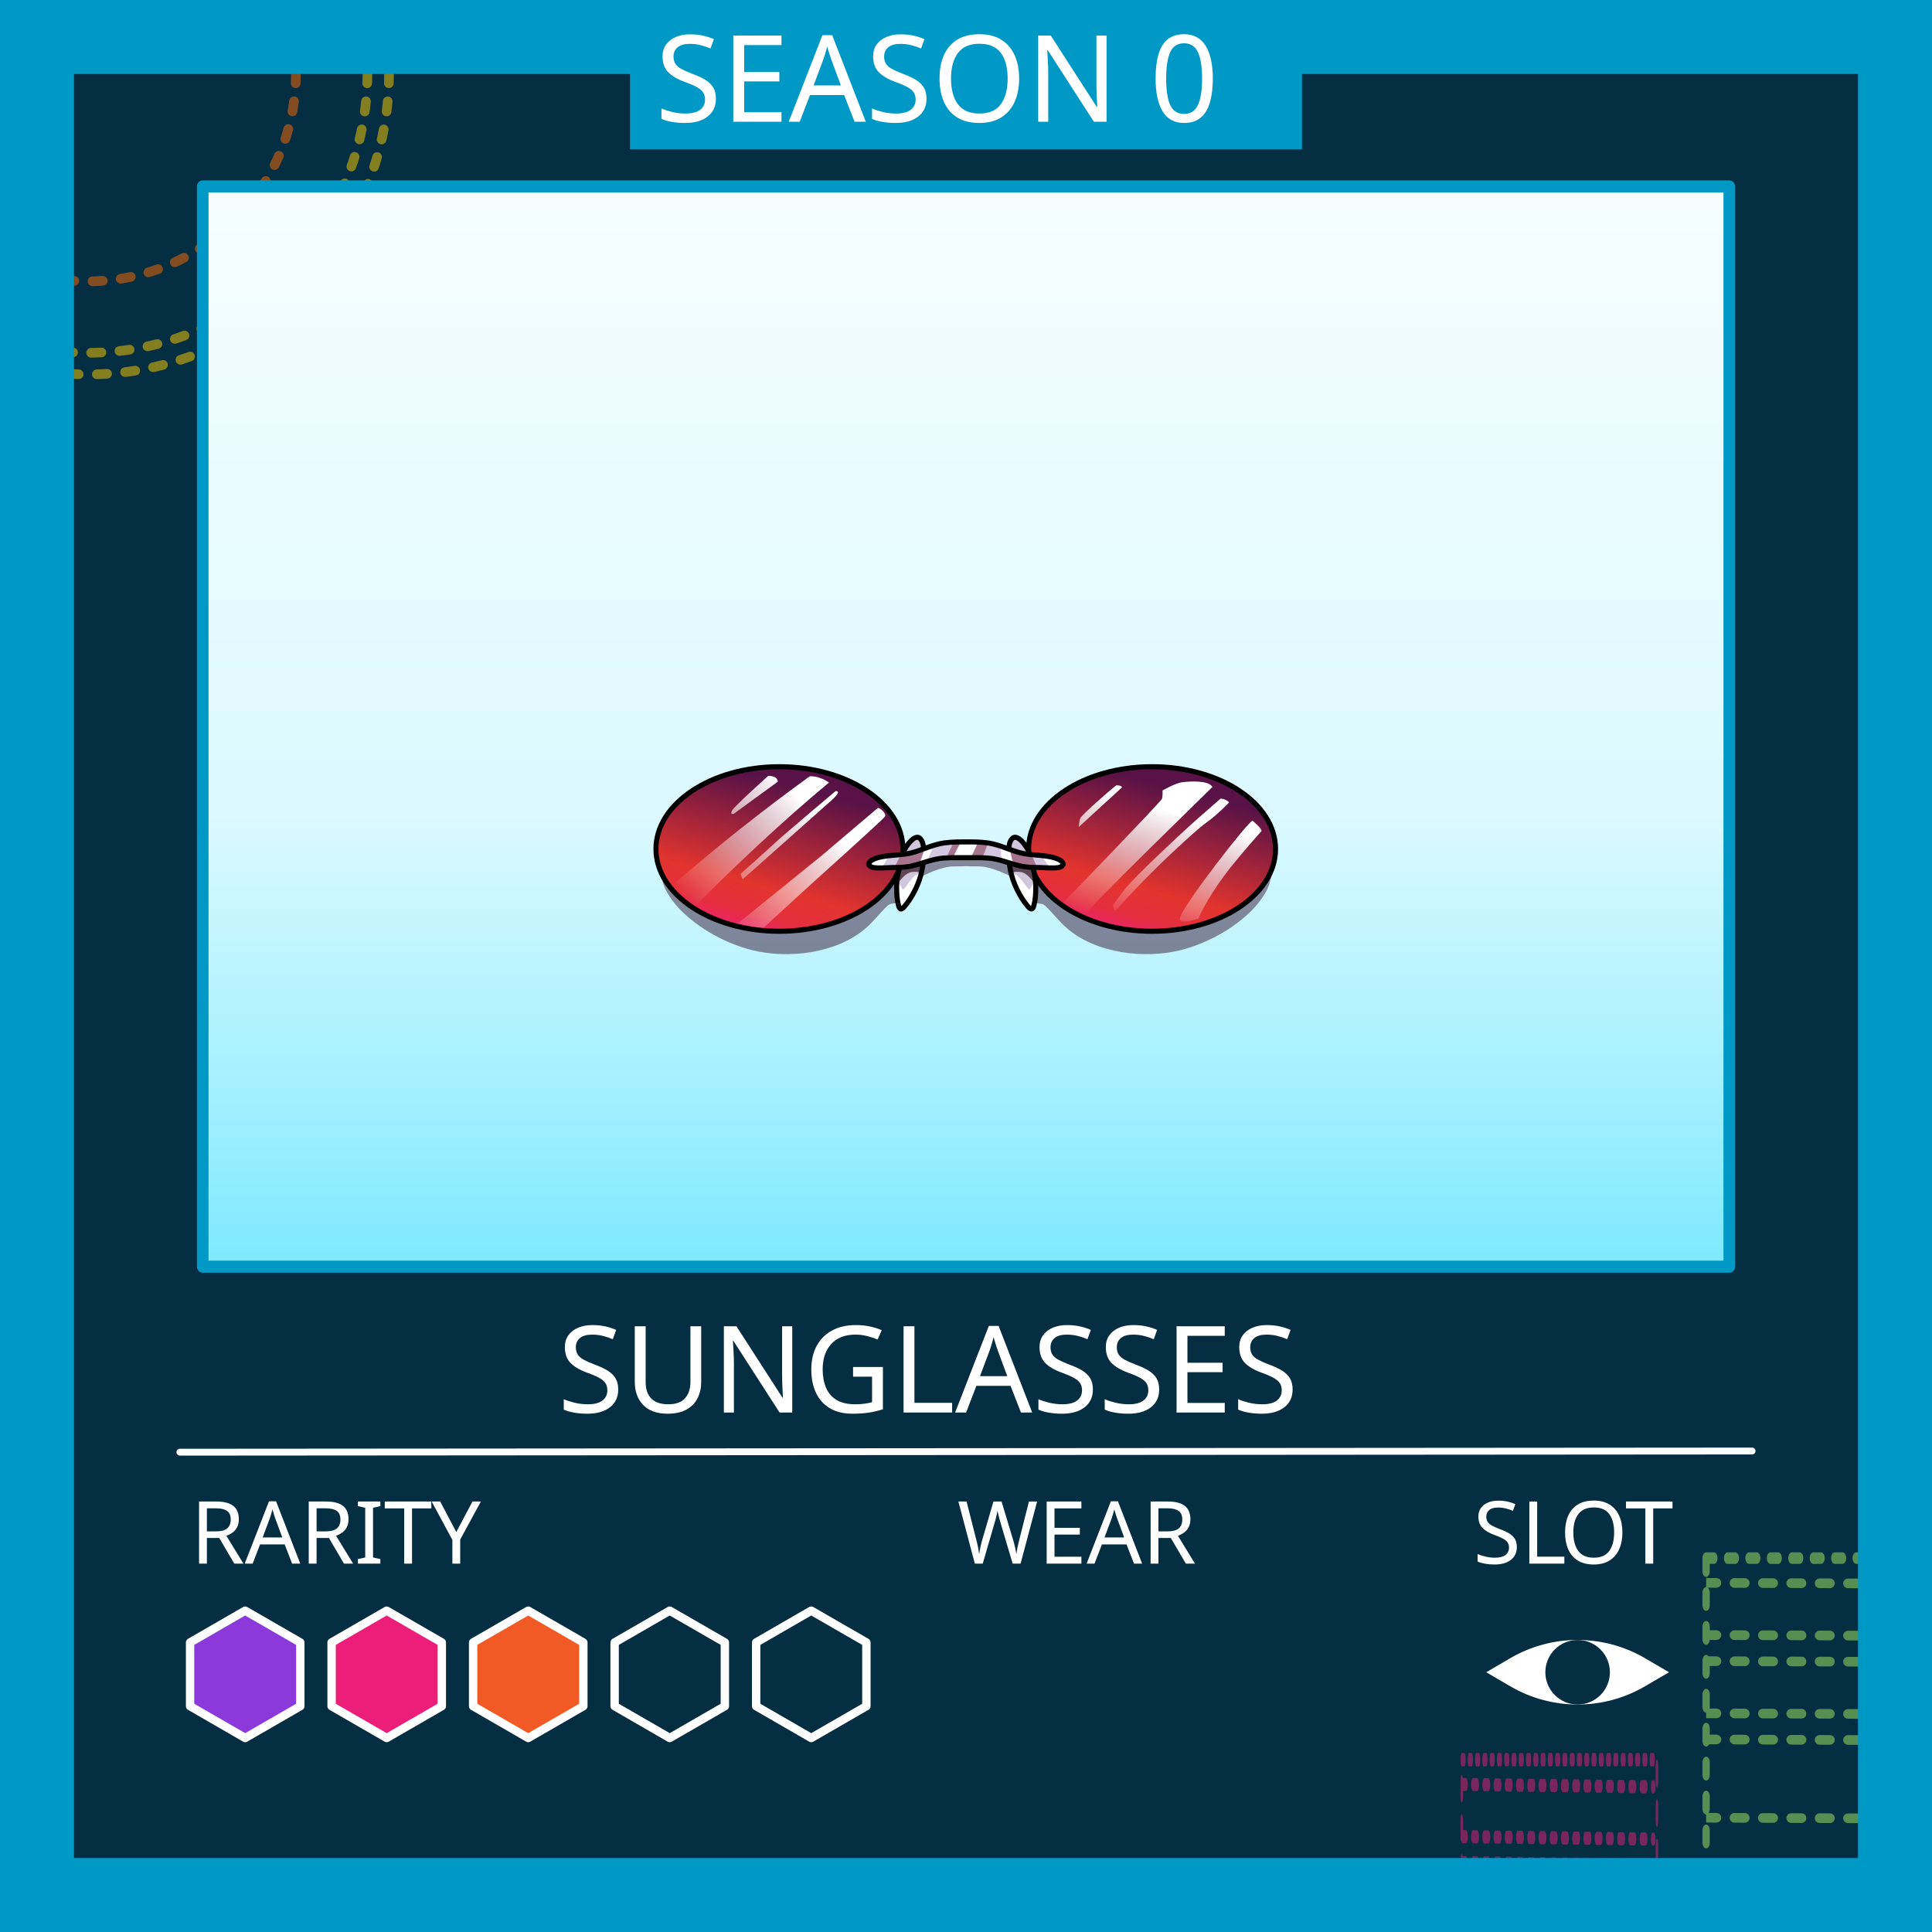
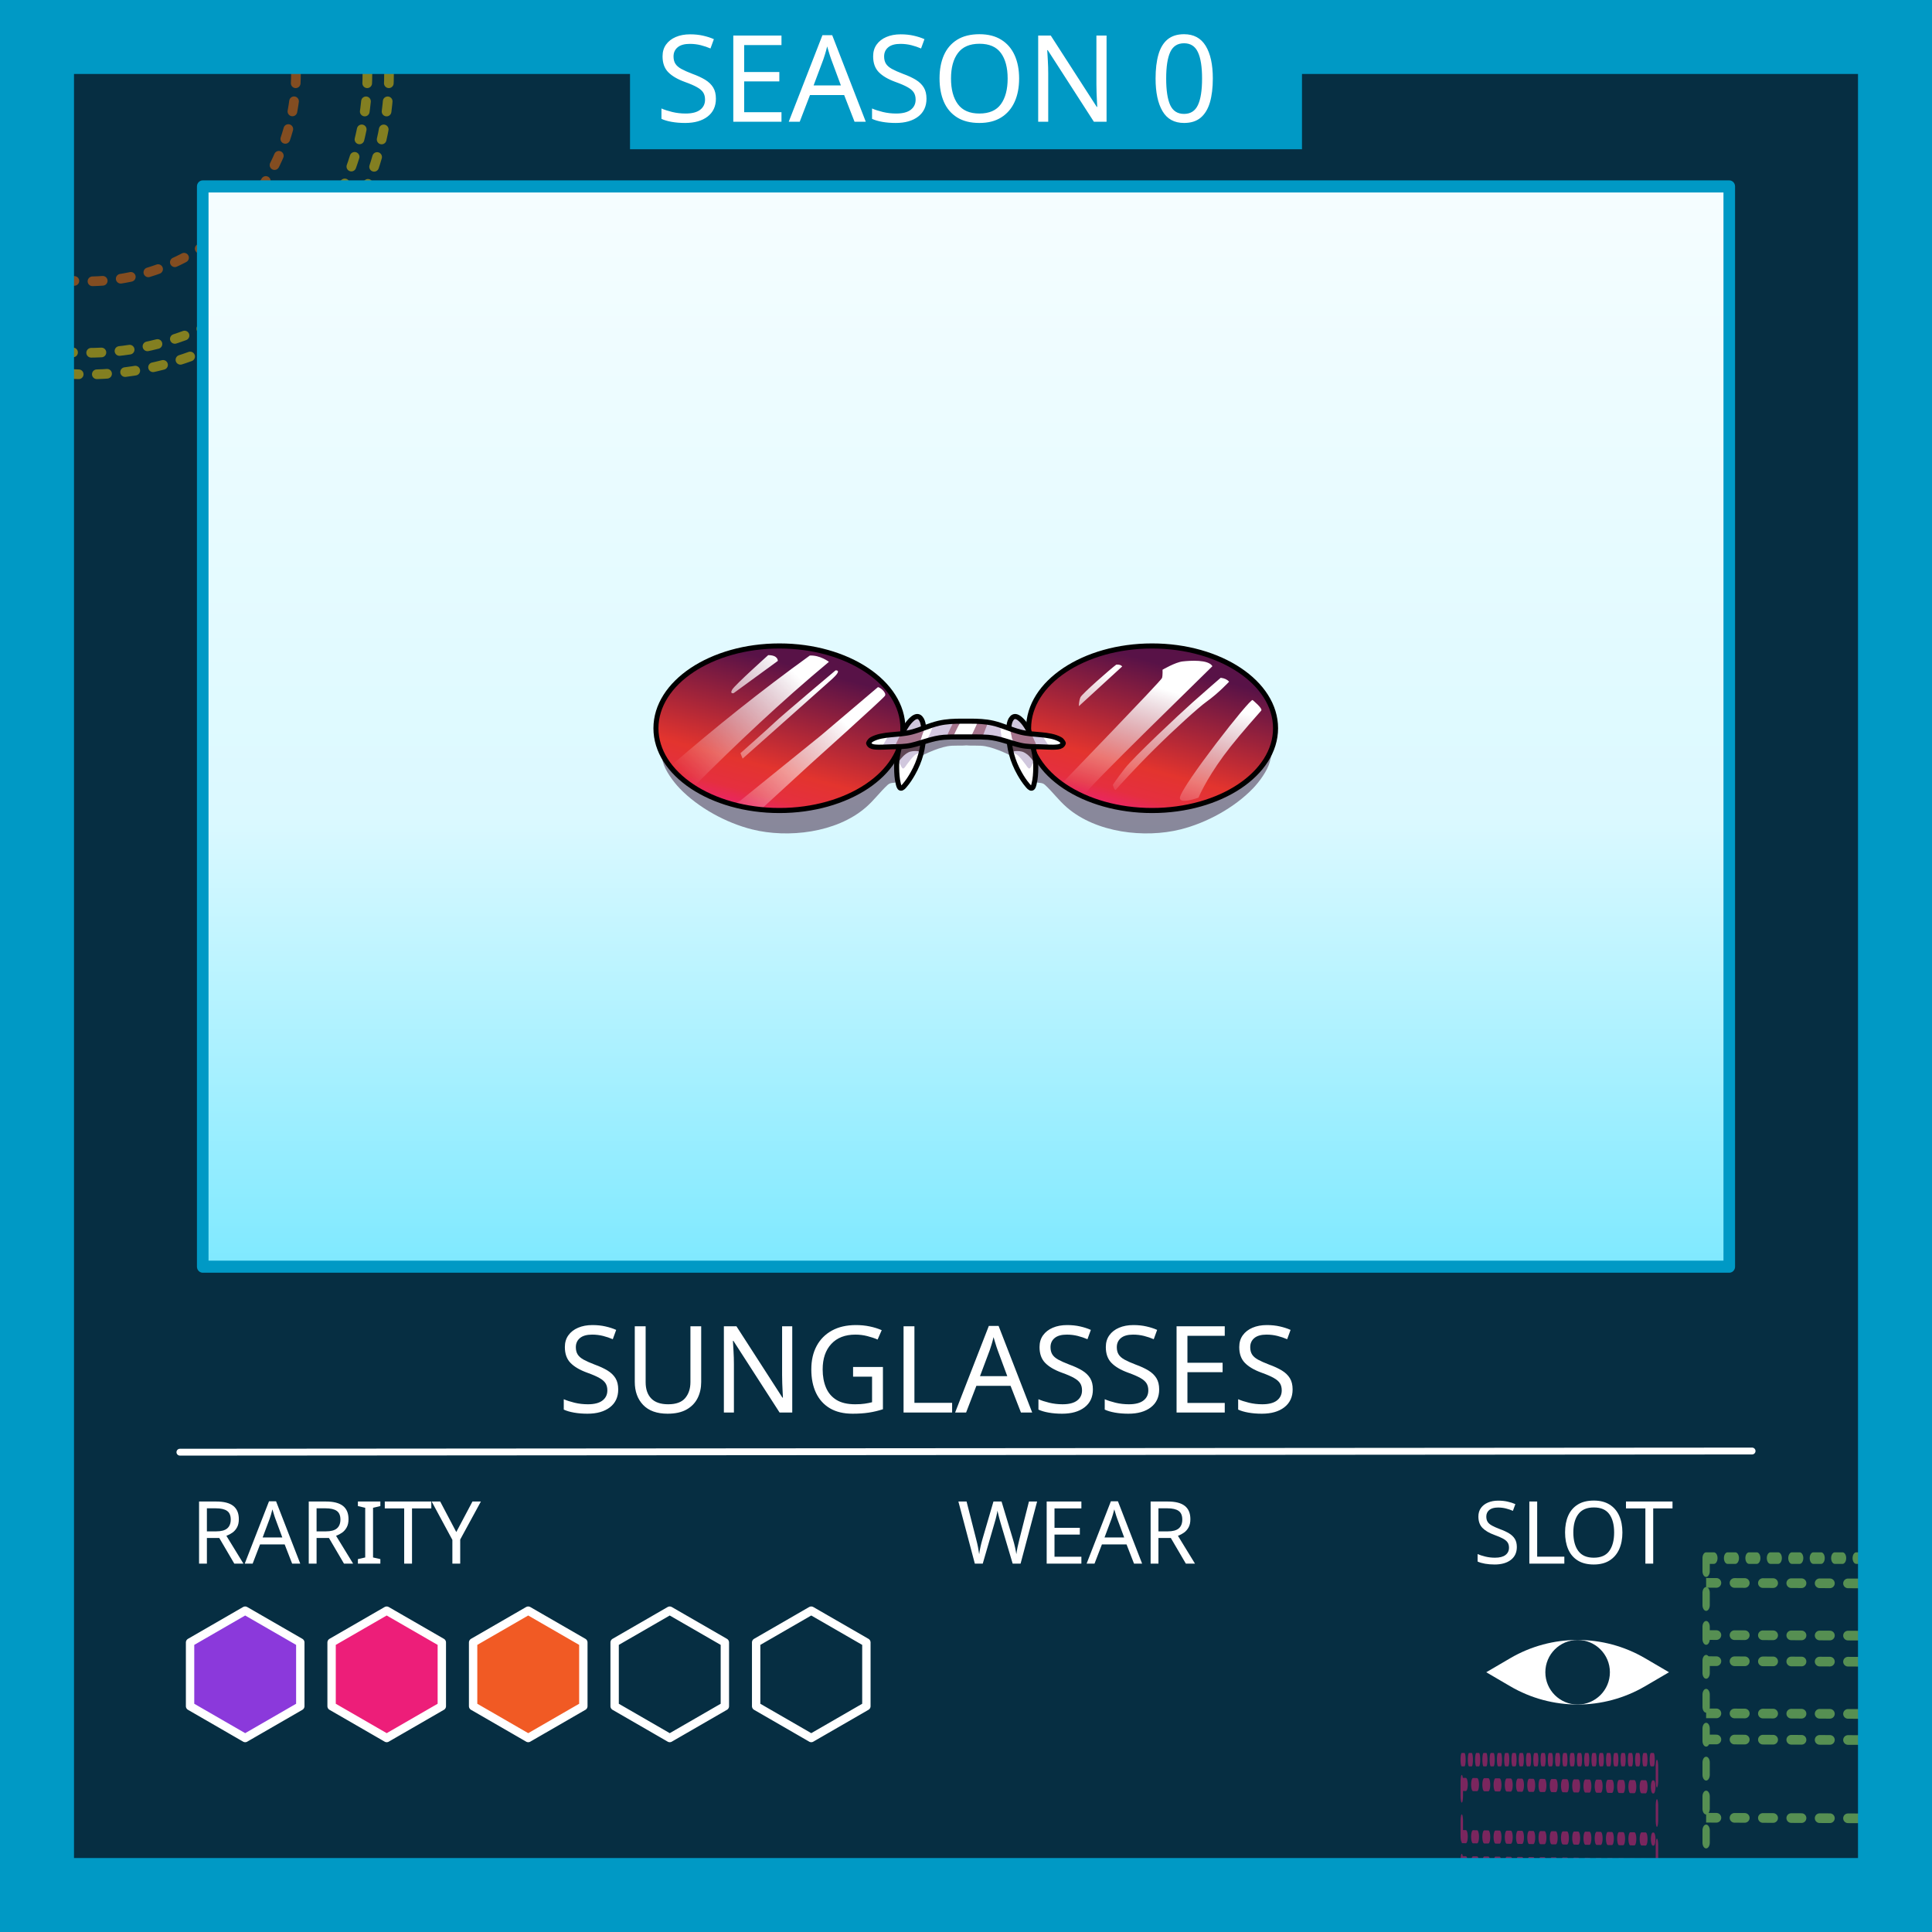
- <svg xmlns="http://www.w3.org/2000/svg" width="100%" height="100%" viewBox="0 0 800 800" version="2.0" style="fill-rule: evenodd; clip-rule: evenodd; stroke-linecap: round; stroke-linejoin: round; stroke-miterlimit: 1.5">
+ <svg xmlns="http://www.w3.org/2000/svg" width="100%" height="100%" viewBox="0 0 800 800" version="1.1" style="fill-rule: evenodd; clip-rule: evenodd; stroke-linecap: round; stroke-linejoin: round; stroke-miterlimit: 1.5">
  <g id="normal-card">
    <rect id="bg" x="-48.418" y="-9.957" width="931.967" height="871.066" style="fill: rgb(6, 46, 66)" />
    <g id="rectangles" transform="matrix(1,0,0,1,49.4291,64.1339)">
      <g opacity="0.5">
        <g transform="matrix(0.660629,0,0,1.04551,351.522,-81.058)">
          <rect x="462.47" y="633.282" width="419.335" height="322.449" style="fill: none" />
-           <clipPath id="_clip1_card_template">
+           <clipPath id="normal-card_0">
            <rect x="462.47" y="633.282" width="419.335" height="322.449" />
          </clipPath>
-           <g clip-path="url(#_clip1_card_template)">
+           <g clip-path="url(#normal-card_0)">
            <g transform="matrix(1.51371,0,0,0.956468,-452.99,37.369)">
              <path d="M604.78,633.282L877.032,634.306" style="fill: none; stroke: rgb(166, 240, 98); stroke-width: 4px; stroke-dasharray: 4.25, 7.5, 0, 0" />
            </g>
            <g transform="matrix(1.51371,0,0,0.956468,-452.99,58.0423)">
              <path d="M604.78,633.282L877.032,634.306" style="fill: none; stroke: rgb(166, 240, 98); stroke-width: 4px; stroke-dasharray: 4.25, 7.5, 0, 0" />
            </g>
            <g transform="matrix(1.51371,0,0,0.956468,-452.99,68.3789)">
              <path d="M604.78,633.282L877.032,634.306" style="fill: none; stroke: rgb(166, 240, 98); stroke-width: 4px; stroke-dasharray: 4.25, 7.5, 0, 0" />
            </g>
            <g transform="matrix(1.51371,0,0,0.956468,-452.99,89.0522)">
              <path d="M604.78,633.282L877.032,634.306" style="fill: none; stroke: rgb(166, 240, 98); stroke-width: 4px; stroke-dasharray: 4.25, 7.5, 0, 0" />
            </g>
            <g transform="matrix(1.51371,0,0,0.956468,-452.99,99.3888)">
              <path d="M604.78,633.282L877.032,634.306" style="fill: none; stroke: rgb(166, 240, 98); stroke-width: 4px; stroke-dasharray: 4.25, 7.5, 0, 0" />
            </g>
            <g transform="matrix(1.51371,0,0,0.956468,-452.99,130.399)">
              <path d="M604.78,633.282L877.032,634.306" style="fill: none; stroke: rgb(166, 240, 98); stroke-width: 4px; stroke-dasharray: 4.25, 7.5, 0, 0" />
            </g>
            <g transform="matrix(1.51371,0,0,0.956468,-452.99,151.072)">
              <path d="M604.78,633.282L877.032,634.306" style="fill: none; stroke: rgb(166, 240, 98); stroke-width: 4px; stroke-dasharray: 4.25, 7.5, 0, 0" />
            </g>
            <g transform="matrix(1.51371,0,0,0.956468,-452.99,171.745)">
              <path d="M604.78,633.282L877.032,634.306" style="fill: none; stroke: rgb(166, 240, 98); stroke-width: 4px; stroke-dasharray: 4.25, 7.5, 0, 0" />
            </g>
          </g>
          <rect x="462.47" y="633.282" width="419.335" height="322.449" style="fill: none; stroke: rgb(166, 240, 98); stroke-width: 4.57px; stroke-dasharray: 4.86, 8.58, 0, 0" />
        </g>
        <g transform="matrix(0.192707,0,0,1.04551,466.744,2.40586)">
          <rect x="462.47" y="633.282" width="419.335" height="322.449" style="fill: none" />
-           <clipPath id="_clip2_card_template">
+           <clipPath id="normal-card_1">
            <rect x="462.47" y="633.282" width="419.335" height="322.449" />
          </clipPath>
-           <g clip-path="url(#_clip2_card_template)">
+           <g clip-path="url(#normal-card_1)">
            <g transform="matrix(1.51371,0,0,0.956468,-452.99,37.369)">
              <path d="M604.78,633.282L877.032,634.306" style="fill: none; stroke: rgb(237, 30, 121); stroke-width: 5.43px; stroke-dasharray: 5.77, 10.18, 0, 0" />
            </g>
            <g transform="matrix(1.51371,0,0,0.956468,-452.99,58.0423)">
              <path d="M604.78,633.282L877.032,634.306" style="fill: none; stroke: rgb(237, 30, 121); stroke-width: 5.43px; stroke-dasharray: 5.77, 10.18, 0, 0" />
            </g>
            <g transform="matrix(1.51371,0,0,0.956468,-452.99,68.3789)">
              <path d="M604.78,633.282L877.032,634.306" style="fill: none; stroke: rgb(237, 30, 121); stroke-width: 5.43px; stroke-dasharray: 5.77, 10.18, 0, 0" />
            </g>
            <g transform="matrix(1.51371,0,0,0.956468,-452.99,89.0522)">
              <path d="M604.78,633.282L877.032,634.306" style="fill: none; stroke: rgb(237, 30, 121); stroke-width: 5.43px; stroke-dasharray: 5.77, 10.18, 0, 0" />
            </g>
          </g>
          <rect x="462.47" y="633.282" width="419.335" height="322.449" style="fill: none; stroke: rgb(237, 30, 121); stroke-width: 5.32px; stroke-dasharray: 5.65, 9.98, 0, 0" />
        </g>
      </g>
    </g>
    <g id="circles" opacity="0.5">
      <g transform="matrix(1,0,0,1,-118.853,-94.5905)">
        <circle cx="155.124" cy="124.814" r="124.814" style="fill: none; stroke: rgb(255, 207, 0); stroke-width: 4px; stroke-dasharray: 4.25, 7.5, 0, 0" />
      </g>
      <g transform="matrix(0.928318,0,0,0.928318,-107.734,-85.6437)">
        <circle cx="155.124" cy="124.814" r="124.814" style="fill: none; stroke: rgb(255, 207, 0); stroke-width: 4.31px; stroke-dasharray: 4.58, 8.08, 0, 0" />
      </g>
      <g transform="matrix(0.691272,0,0,0.691272,-70.9623,-56.0571)">
        <circle cx="155.124" cy="124.814" r="124.814" style="fill: none; stroke: rgb(255, 108, 0); stroke-width: 5.79px; stroke-dasharray: 6.15, 10.85, 0, 0" />
      </g>
    </g>
    <g id="rarity-bars" transform="matrix(0.86723,0,0,0.86723,10.4494,88.5493)">
      <g id="rarity-bars-fill">
        <g transform="matrix(0.114833,0,0,0.114833,59.0756,653.445)">
          <path d="M400,117.517L629.266,249.774L629.266,514.685L400.192,646.941L400.192,647.052L400.096,646.997L400,647.052L400,646.941L170.925,514.685L170.925,249.774L400,117.517Z" style="fill: rgb(139, 57, 219)" />
        </g>
        <g transform="matrix(0.114833,0,0,0.114833,126.648,653.445)">
          <path d="M400,117.517L629.266,249.774L629.266,514.685L400.192,646.941L400.192,647.052L400.096,646.997L400,647.052L400,646.941L170.925,514.685L170.925,249.774L400,117.517Z" style="fill: rgb(237, 30, 121)" />
        </g>
        <g transform="matrix(0.114833,0,0,0.114833,194.22,653.445)">
          <path d="M400,117.517L629.266,249.774L629.266,514.685L400.192,646.941L400.192,647.052L400.096,646.997L400,647.052L400,646.941L170.925,514.685L170.925,249.774L400,117.517Z" style="fill: rgb(241, 90, 36)" />
-         </g>
-         <g transform="matrix(0.114833,0,0,0.114833,261.792,653.445)">
-           
-         </g>
-         <g transform="matrix(0.114833,0,0,0.114833,329.364,653.445)">
-           
        </g>
      </g>
      <g id="rarity-bars-stroke">
        <g transform="matrix(0.114833,0,0,0.114833,59.0756,653.445)">
          <path d="M400,117.517L629.266,249.774L629.266,514.685L400.192,646.941L400.192,647.052L400.096,646.997L400,647.052L400,646.941L170.925,514.685L170.925,249.774L400,117.517Z" style="fill: none; stroke: white; stroke-width: 34.83px" />
        </g>
        <g transform="matrix(0.114833,0,0,0.114833,126.648,653.445)">
          <path d="M400,117.517L629.266,249.774L629.266,514.685L400.192,646.941L400.192,647.052L400.096,646.997L400,647.052L400,646.941L170.925,514.685L170.925,249.774L400,117.517Z" style="fill: none; stroke: white; stroke-width: 34.83px" />
        </g>
        <g transform="matrix(0.114833,0,0,0.114833,194.22,653.445)">
          <path d="M400,117.517L629.266,249.774L629.266,514.685L400.192,646.941L400.192,647.052L400.096,646.997L400,647.052L400,646.941L170.925,514.685L170.925,249.774L400,117.517Z" style="fill: none; stroke: white; stroke-width: 34.83px" />
        </g>
        <g transform="matrix(0.114833,0,0,0.114833,261.792,653.445)">
          <path d="M400,117.517L629.266,249.774L629.266,514.685L400.192,646.941L400.192,647.052L400.096,646.997L400,647.052L400,646.941L170.925,514.685L170.925,249.774L400,117.517Z" style="fill: none; stroke: white; stroke-width: 34.83px" />
        </g>
        <g transform="matrix(0.114833,0,0,0.114833,329.364,653.445)">
          <path d="M400,117.517L629.266,249.774L629.266,514.685L400.192,646.941L400.192,647.052L400.096,646.997L400,647.052L400,646.941L170.925,514.685L170.925,249.774L400,117.517Z" style="fill: none; stroke: white; stroke-width: 34.83px" />
        </g>
      </g>
    </g>
    <g transform="matrix(0.720342,0,0,0.720342,23.1337,330.63)">
      <text x="77.471px" y="439.84px" style="font-family: 'Futura-Medium', 'Futura', sans-serif; font-weight: 500; font-size: 50px; fill: white">
        RARIT
        <tspan x="216.021px " y="439.84px ">Y</tspan>
      </text>
    </g>
    <g transform="matrix(0.911866,0,0,0.911866,252.534,309.097)">
      <text x="190.763px" y="439.84px" style="font-family: 'Futura-Medium', 'Futura', sans-serif; font-weight: 500; font-size: 50px; fill: white" id="wear_value" />
    </g>
    <g transform="matrix(0.720342,0,0,0.720342,340.614,330.63)">
      <text x="77.471px" y="439.84px" style="font-family: 'Futura-Medium', 'Futura', sans-serif; font-weight: 500; font-size: 50px; fill: white">WEAR</text>
    </g>
-     <g id="eyewear" transform="matrix(1,0,0,1,-1.77165,0)">
+     <g id="eye" transform="matrix(1,0,0,1,-1.77165,0)">
      <g transform="matrix(0.88044,0,0,0.88044,68.5829,70.2432)">
        <path d="M634.355,700.111C653.954,688.642 678.218,688.642 697.818,700.111C704.234,703.866 709.059,706.69 709.059,706.69C709.059,706.69 704.234,709.513 697.818,713.268C678.218,724.738 653.954,724.738 634.355,713.268C627.938,709.513 623.113,706.69 623.113,706.69C623.113,706.69 627.938,703.866 634.355,700.111Z" style="fill: white" />
      </g>
      <circle cx="655.032" cy="692.441" r="13.365" style="fill: rgb(6, 46, 66)" />
    </g>
    <g transform="matrix(0.720342,0,0,0.720342,520.614,330.63)">
      <text x="124.102px" y="439.84px" style="font-family: 'Futura-Medium', 'Futura', sans-serif; font-weight: 500; font-size: 50px; fill: white">
        SL
        <tspan x="173.882px 217.217px " y="439.84px 439.84px ">OT</tspan>
      </text>
    </g>
    <g transform="matrix(1,0,0,1,-7.69409,0)">
      <path d="M82.194,602.738L733.196,602.258C733.979,602.258 734.615,601.621 734.614,600.838C734.614,600.055 733.977,599.42 733.194,599.42L82.192,599.9C81.409,599.901 80.773,600.537 80.774,601.321C80.775,602.104 81.411,602.739 82.194,602.738Z" style="fill: white" />
    </g>
    <g transform="matrix(1,0,0,1,120.441,145.046)">
      <text x="77.471px" y="439.84px" style="font-family: 'Futura-Medium', 'Futura', sans-serif; font-weight: 500; font-size: 50px; fill: white">
        <tspan x="110.457px 140.461px " y="439.84px 439.84px ">SUNGLASSES</tspan>
      </text>
    </g>
    <path id="border" d="M800,801.235L800,-4.106L-0,-4.106L0,801.235L800,801.235ZM260.875,30.644L30.644,30.644C30.644,30.644 30.644,769.356 30.644,769.356C30.644,769.356 769.356,769.356 769.356,769.356L769.356,30.644L539.125,30.644L539.125,61.806L260.875,61.806L260.875,30.644Z" style="fill: rgb(0, 153, 197)" />
    <g id="guide" transform="matrix(1,0,0,1.04284,1.75676,-22.4672)">
-       <rect x="82.193" y="95.569" width="632.101" height="428.927" style="fill: url(#_Linear3_card_template); stroke: rgb(0, 153, 197); stroke-width: 4.8px" />
-     </g>
-     <g transform="translate(0,0)">
-       <g id="Matrix-glasses" style="fill-rule: evenodd; clip-rule: evenodd; stroke-linecap: round; stroke-linejoin: round; stroke-miterlimit: 1.5">
+       <rect x="82.193" y="95.569" width="632.101" height="428.927" style="fill: url(#normal-card_Linear3); stroke: rgb(0, 153, 197); stroke-width: 4.8px" />
+     </g>
+     <g transform="translate(0,-50)">
+       <g id="Matrix-glasses">
        <path id="shadow" d="M400.138,350.796C404.105,350.095 410.328,351.899 412.316,352.308C413.554,352.563 414.794,352.809 416.036,353.044C417.769,353.372 419.496,353.743 421.236,354.032C450.415,358.892 480.725,353.024 510.19,355.699L526.994,360.054C527.287,359.91 526.682,361.974 525.785,365.467C524.84,369.141 521.452,373.73 518.861,376.426C511.111,384.494 499.538,390.779 488.756,393.459C473.978,397.133 453.94,394.86 441.811,384.371C438.284,381.321 435.898,377.935 432.682,374.975C431.167,373.581 429.482,374.742 428.282,373.26C426.029,370.48 426.062,366.939 422.554,364.987C418.326,362.634 412.685,359.866 407.933,358.995C405.479,358.545 402.658,358.904 400.138,358.636C397.618,358.904 394.797,358.545 392.343,358.995C387.591,359.866 381.95,362.634 377.722,364.987C374.214,366.939 374.247,370.48 371.994,373.26C370.794,374.742 369.109,373.581 367.594,374.975C364.378,377.935 361.992,381.321 358.465,384.371C346.336,394.86 326.298,397.133 311.52,393.459C300.738,390.779 289.165,384.494 281.415,376.426C278.824,373.73 275.436,369.141 274.491,365.467C273.594,361.974 272.989,359.91 273.282,360.054L290.086,355.699C319.551,353.024 349.86,358.892 379.04,354.032C380.78,353.743 382.507,353.372 384.24,353.044C385.482,352.809 386.722,352.563 387.96,352.308C389.948,351.899 396.171,350.095 400.138,350.796Z" style="fill: rgb(56, 25, 57); fill-opacity: 0.5" />
        <g id="glasses">
          <g transform="matrix(0.965458,0,0,0.977435,18.2515,6.29125)">
-             <ellipse cx="475.216" cy="353.228" rx="52.956" ry="34.854" style="fill: url(#_Linear1_matrix_glasses)" />
-             <clipPath id="_clip2_matrix_glasses">
+             <ellipse cx="475.216" cy="353.228" rx="52.956" ry="34.854" style="fill: url(#Matrix-glasses_Linear1)" />
+             <clipPath id="Matrix-glasses_0">
              <ellipse cx="475.216" cy="353.228" rx="52.956" ry="34.854" />
            </clipPath>
-             <g clip-path="url(#_clip2_matrix_glasses)">
+             <g clip-path="url(#Matrix-glasses_0)">
              <g transform="matrix(1.03578,0,0,1.02309,-18.9045,-6.43649)">
-                 <path d="M446.742,342.409C446.742,342.409 446.661,340.487 447.399,338.716C447.951,337.39 459.801,326.988 462.237,325.198C463.391,325.119 464.207,325.371 464.683,325.953L446.742,342.409ZM440.355,373.69C440.355,373.69 480.825,331.881 481.164,330.746C481.503,329.611 481.379,327.328 481.379,327.328C481.379,327.328 486.635,324.234 489.687,323.883C492.739,323.533 500.393,323.004 502.029,325.863C498.84,329.127 450.017,376.437 448.795,379.348C448.079,381.053 440.76,375.628 440.76,375.628L440.355,373.69ZM505.467,330.655C505.467,330.655 499.334,335.952 493.91,340.776C488.487,345.6 469.484,363.393 465.729,368.244C461.974,373.095 460.809,374.994 460.809,374.994C460.809,374.994 461.464,377.677 462.091,376.948C463.213,375.643 470.167,367.942 478.159,360.038C486.753,351.538 496.484,342.773 499.57,340.571C504.53,337.031 508.934,332.285 508.934,332.285C508.242,331.425 507.117,330.861 505.467,330.655ZM518.686,339.876C517.838,338.827 489.399,375.256 488.593,380.187C488.086,383.294 496.265,380.299 496.265,380.299C496.265,380.299 499.151,373.2 506.654,362.962C510.127,358.223 514.938,352.51 522.242,344.245C523,343.387 518.686,339.876 518.686,339.876Z" style="fill: url(#_Linear3_matrix_glasses)" />
+                 <path d="M446.742,342.409C446.742,342.409 446.661,340.487 447.399,338.716C447.951,337.39 459.801,326.988 462.237,325.198C463.391,325.119 464.207,325.371 464.683,325.953L446.742,342.409ZM440.355,373.69C440.355,373.69 480.825,331.881 481.164,330.746C481.503,329.611 481.379,327.328 481.379,327.328C481.379,327.328 486.635,324.234 489.687,323.883C492.739,323.533 500.393,323.004 502.029,325.863C498.84,329.127 450.017,376.437 448.795,379.348C448.079,381.053 440.76,375.628 440.76,375.628L440.355,373.69ZM505.467,330.655C505.467,330.655 499.334,335.952 493.91,340.776C488.487,345.6 469.484,363.393 465.729,368.244C461.974,373.095 460.809,374.994 460.809,374.994C460.809,374.994 461.464,377.677 462.091,376.948C463.213,375.643 470.167,367.942 478.159,360.038C486.753,351.538 496.484,342.773 499.57,340.571C504.53,337.031 508.934,332.285 508.934,332.285C508.242,331.425 507.117,330.861 505.467,330.655ZM518.686,339.876C517.838,338.827 489.399,375.256 488.593,380.187C488.086,383.294 496.265,380.299 496.265,380.299C496.265,380.299 499.151,373.2 506.654,362.962C510.127,358.223 514.938,352.51 522.242,344.245C523,343.387 518.686,339.876 518.686,339.876Z" style="fill: url(#Matrix-glasses_Linear3)" />
              </g>
            </g>
            <ellipse cx="475.216" cy="353.228" rx="52.956" ry="34.854" style="fill: none; stroke: black; stroke-width: 2.16px" />
          </g>
          <g transform="matrix(0.965458,0,0,0.977435,-136.06,6.29125)">
-             <ellipse cx="475.216" cy="353.228" rx="52.956" ry="34.854" style="fill: url(#_Linear4_matrix_glasses)" />
-             <clipPath id="_clip5_matrix_glasses">
+             <ellipse cx="475.216" cy="353.228" rx="52.956" ry="34.854" style="fill: url(#Matrix-glasses_Linear4)" />
+             <clipPath id="Matrix-glasses_1">
              <ellipse cx="475.216" cy="353.228" rx="52.956" ry="34.854" />
            </clipPath>
-             <g clip-path="url(#_clip5_matrix_glasses)">
+             <g clip-path="url(#Matrix-glasses_1)">
              <g transform="matrix(1.03578,0,0,1.02309,140.927,-6.43649)">
-                 <path d="M318.099,321.275C318.099,321.275 304.362,333.578 303.207,335.519C302.052,337.46 303.785,337.02 303.785,337.02L322.075,323.673C322.075,323.673 322.291,321.285 318.099,321.275ZM335.307,321.457C314.837,336.229 296.183,351.196 277.977,366.918L287.224,375.754C304.873,358.128 323.512,340.47 343.247,324.048C343.247,324.048 339.491,321.181 335.307,321.457ZM345.991,327.58C345.991,327.58 323.539,346.49 320.928,349.003C318.316,351.516 306.602,361.875 306.602,361.875L307.499,364.134C307.499,364.134 344.186,331.554 344.401,331.312C344.615,331.07 348.876,327.491 345.991,327.58ZM306.57,381.515L340,354.485C340,354.485 362.983,334.996 363.45,334.592C363.917,334.187 367.334,336.769 366.423,338.138C365.511,339.507 335.687,366.278 335.687,366.278L315.601,384.689L303.83,383.108L306.57,381.515Z" style="fill: url(#_Linear6_matrix_glasses)" />
+                 <path d="M318.099,321.275C318.099,321.275 304.362,333.578 303.207,335.519C302.052,337.46 303.785,337.02 303.785,337.02L322.075,323.673C322.075,323.673 322.291,321.285 318.099,321.275ZM335.307,321.457C314.837,336.229 296.183,351.196 277.977,366.918L287.224,375.754C304.873,358.128 323.512,340.47 343.247,324.048C343.247,324.048 339.491,321.181 335.307,321.457ZM345.991,327.58C345.991,327.58 323.539,346.49 320.928,349.003C318.316,351.516 306.602,361.875 306.602,361.875L307.499,364.134C307.499,364.134 344.186,331.554 344.401,331.312C344.615,331.07 348.876,327.491 345.991,327.58ZM306.57,381.515L340,354.485C340,354.485 362.983,334.996 363.45,334.592C363.917,334.187 367.334,336.769 366.423,338.138C365.511,339.507 335.687,366.278 335.687,366.278L315.601,384.689L303.83,383.108L306.57,381.515Z" style="fill: url(#Matrix-glasses_Linear6)" />
              </g>
            </g>
            <ellipse cx="475.216" cy="353.228" rx="52.956" ry="34.854" style="fill: none; stroke: black; stroke-width: 2.16px" />
          </g>
          <path d="M373.876,353.502C374.098,352.789 374.369,352.135 374.537,351.838C374.869,351.247 375.217,350.672 375.606,350.117C376.516,348.82 379.277,345.313 381.094,347.279C382.562,348.867 382.497,351.879 382.461,353.868C382.352,359.851 380.94,365.07 378.001,370.286C377.024,372.02 375.947,373.68 374.651,375.194C374.296,375.61 373.605,376.508 372.949,376.37C372.3,376.233 372.089,375.035 371.96,374.524C371.434,372.45 371.307,370.182 371.278,368.051C371.252,366.159 371.366,364.253 371.739,362.396C372.358,359.32 372.946,356.499 373.876,353.502Z" style="fill: rgb(208, 199, 221)" />
-           <clipPath id="_clip7_matrix_glasses">
+           <clipPath id="Matrix-glasses_2">
            <path d="M373.876,353.502C374.098,352.789 374.369,352.135 374.537,351.838C374.869,351.247 375.217,350.672 375.606,350.117C376.516,348.82 379.277,345.313 381.094,347.279C382.562,348.867 382.497,351.879 382.461,353.868C382.352,359.851 380.94,365.07 378.001,370.286C377.024,372.02 375.947,373.68 374.651,375.194C374.296,375.61 373.605,376.508 372.949,376.37C372.3,376.233 372.089,375.035 371.96,374.524C371.434,372.45 371.307,370.182 371.278,368.051C371.252,366.159 371.366,364.253 371.739,362.396C372.358,359.32 372.946,356.499 373.876,353.502Z" />
          </clipPath>
-           <g clip-path="url(#_clip7_matrix_glasses)">
+           <g clip-path="url(#Matrix-glasses_2)">
            <path d="M372.217,365.587C372.194,365.702 372.554,366.159 372.617,366.263C372.842,366.637 373.519,368.527 374.132,368.191C374.71,367.875 375.129,367.039 375.522,366.537C376.466,365.326 377.406,364.006 378.513,362.936C378.948,362.515 379.511,362.203 380.066,361.97C380.197,361.915 380.595,361.682 380.686,361.895C380.855,362.294 380.521,362.922 380.385,363.279C379.95,364.422 379.46,365.544 378.967,366.663C377.735,369.459 376.441,372.29 374.697,374.812C374.469,375.142 373.286,377.074 372.703,376.809C372.396,376.669 372.293,376.162 372.218,375.877C371.964,374.909 371.802,373.913 371.673,372.922C371.549,371.981 371.468,371.036 371.402,370.089" style="fill: white" />
            <path d="M371.019,367.544C371.408,367.238 371.753,365.835 372.084,365.402C373.256,363.871 374.427,362.403 376.172,361.525C377.26,360.978 378.773,360.936 379.974,361.034C380.325,361.062 381.375,361.709 381.658,361.493C382.346,360.969 382.35,359.209 382.508,358.436C382.549,358.238 382.781,357.627 382.622,357.444C382.48,357.28 381.985,357.375 381.805,357.397C380.941,357.506 380.086,357.741 379.234,357.915C376.995,358.375 373.867,358.611 372.457,360.664C371.966,361.378 371.781,362.212 371.602,363.047" style="fill: rgb(96, 71, 85)" />
          </g>
          <path d="M373.876,353.502C374.098,352.789 374.369,352.135 374.537,351.838C374.869,351.247 375.217,350.672 375.606,350.117C376.516,348.82 379.277,345.313 381.094,347.279C382.562,348.867 382.497,351.879 382.461,353.868C382.352,359.851 380.94,365.07 378.001,370.286C377.024,372.02 375.947,373.68 374.651,375.194C374.296,375.61 373.605,376.508 372.949,376.37C372.3,376.233 372.089,375.035 371.96,374.524C371.434,372.45 371.307,370.182 371.278,368.051C371.252,366.159 371.366,364.253 371.739,362.396C372.358,359.32 372.946,356.499 373.876,353.502Z" style="fill: none; stroke: black; stroke-width: 2.1px" />
          <g transform="matrix(-1,0,0,1,800.166,0)">
            <path d="M373.876,353.502C374.098,352.789 374.369,352.135 374.537,351.838C374.869,351.247 375.217,350.672 375.606,350.117C376.516,348.82 379.277,345.313 381.094,347.279C382.562,348.867 382.497,351.879 382.461,353.868C382.352,359.851 380.94,365.07 378.001,370.286C377.024,372.02 375.947,373.68 374.651,375.194C374.296,375.61 373.605,376.508 372.949,376.37C372.3,376.233 372.089,375.035 371.96,374.524C371.434,372.45 371.307,370.182 371.278,368.051C371.252,366.159 371.366,364.253 371.739,362.396C372.358,359.32 372.946,356.499 373.876,353.502Z" style="fill: rgb(208, 199, 221)" />
-             <clipPath id="_clip8_matrix_glasses">
+             <clipPath id="Matrix-glasses_3">
              <path d="M373.876,353.502C374.098,352.789 374.369,352.135 374.537,351.838C374.869,351.247 375.217,350.672 375.606,350.117C376.516,348.82 379.277,345.313 381.094,347.279C382.562,348.867 382.497,351.879 382.461,353.868C382.352,359.851 380.94,365.07 378.001,370.286C377.024,372.02 375.947,373.68 374.651,375.194C374.296,375.61 373.605,376.508 372.949,376.37C372.3,376.233 372.089,375.035 371.96,374.524C371.434,372.45 371.307,370.182 371.278,368.051C371.252,366.159 371.366,364.253 371.739,362.396C372.358,359.32 372.946,356.499 373.876,353.502Z" />
            </clipPath>
-             <g clip-path="url(#_clip8_matrix_glasses)">
+             <g clip-path="url(#Matrix-glasses_3)">
              <path d="M372.217,365.587C372.194,365.702 372.554,366.159 372.617,366.263C372.842,366.637 373.519,368.527 374.132,368.191C374.71,367.875 375.129,367.039 375.522,366.537C376.466,365.326 377.406,364.006 378.513,362.936C378.948,362.515 379.511,362.203 380.066,361.97C380.197,361.915 380.595,361.682 380.686,361.895C380.855,362.294 380.521,362.922 380.385,363.279C379.95,364.422 379.46,365.544 378.967,366.663C377.735,369.459 376.441,372.29 374.697,374.812C374.469,375.142 373.286,377.074 372.703,376.809C372.396,376.669 372.293,376.162 372.218,375.877C371.964,374.909 371.802,373.913 371.673,372.922C371.549,371.981 371.468,371.036 371.402,370.089" style="fill: white" />
              <path d="M371.019,367.544C371.408,367.238 371.753,365.835 372.084,365.402C373.256,363.871 374.427,362.403 376.172,361.525C377.26,360.978 378.773,360.936 379.974,361.034C380.325,361.062 381.375,361.709 381.658,361.493C382.346,360.969 382.35,359.209 382.508,358.436C382.549,358.238 382.781,357.627 382.622,357.444C382.48,357.28 381.985,357.375 381.805,357.397C380.941,357.506 380.086,357.741 379.234,357.915C376.995,358.375 373.867,358.611 372.457,360.664C371.966,361.378 371.781,362.212 371.602,363.047" style="fill: rgb(96, 71, 85)" />
            </g>
            <path d="M373.876,353.502C374.098,352.789 374.369,352.135 374.537,351.838C374.869,351.247 375.217,350.672 375.606,350.117C376.516,348.82 379.277,345.313 381.094,347.279C382.562,348.867 382.497,351.879 382.461,353.868C382.352,359.851 380.94,365.07 378.001,370.286C377.024,372.02 375.947,373.68 374.651,375.194C374.296,375.61 373.605,376.508 372.949,376.37C372.3,376.233 372.089,375.035 371.96,374.524C371.434,372.45 371.307,370.182 371.278,368.051C371.252,366.159 371.366,364.253 371.739,362.396C372.358,359.32 372.946,356.499 373.876,353.502Z" style="fill: none; stroke: black; stroke-width: 2.1px" />
          </g>
          <path d="M398.415,348.62L401.552,348.62C404.807,348.62 408.036,348.727 411.221,349.468C415.107,350.372 418.711,352.159 422.571,353.151C427.919,354.525 434.469,353.697 438.934,356.16C440.001,356.748 440.285,357.762 440.285,357.762C439.98,358.714 439.051,359.162 437.998,359.284C435.559,359.568 432.997,359.26 430.547,359.225C427.911,359.187 425.149,359.203 422.567,358.605C417.99,357.546 413.896,355.672 409.128,355.296C407.091,355.136 405.042,355.117 402.997,355.142L396.969,355.142C394.924,355.117 392.876,355.136 390.839,355.296C386.071,355.672 381.977,357.546 377.399,358.605C374.817,359.203 372.056,359.187 369.42,359.225C366.969,359.26 364.407,359.568 361.968,359.284C360.915,359.162 359.987,358.714 359.681,357.762C359.681,357.762 359.965,356.748 361.033,356.16C365.497,353.697 372.047,354.525 377.396,353.151C381.255,352.159 384.859,350.372 388.746,349.468C391.931,348.727 395.16,348.62 398.415,348.62Z" style="fill: rgb(212, 199, 224)" />
-           <clipPath id="_clip9_matrix_glasses">
+           <clipPath id="Matrix-glasses_4">
            <path d="M398.415,348.62L401.552,348.62C404.807,348.62 408.036,348.727 411.221,349.468C415.107,350.372 418.711,352.159 422.571,353.151C427.919,354.525 434.469,353.697 438.934,356.16C440.001,356.748 440.285,357.762 440.285,357.762C439.98,358.714 439.051,359.162 437.998,359.284C435.559,359.568 432.997,359.26 430.547,359.225C427.911,359.187 425.149,359.203 422.567,358.605C417.99,357.546 413.896,355.672 409.128,355.296C407.091,355.136 405.042,355.117 402.997,355.142L396.969,355.142C394.924,355.117 392.876,355.136 390.839,355.296C386.071,355.672 381.977,357.546 377.399,358.605C374.817,359.203 372.056,359.187 369.42,359.225C366.969,359.26 364.407,359.568 361.968,359.284C360.915,359.162 359.987,358.714 359.681,357.762C359.681,357.762 359.965,356.748 361.033,356.16C365.497,353.697 372.047,354.525 377.396,353.151C381.255,352.159 384.859,350.372 388.746,349.468C391.931,348.727 395.16,348.62 398.415,348.62Z" />
          </clipPath>
-           <g clip-path="url(#_clip9_matrix_glasses)">
+           <g clip-path="url(#Matrix-glasses_4)">
            <path d="M359.679,358.828C359.326,358.721 359.991,358.051 360.066,357.983C360.876,357.253 361.844,356.689 362.764,356.111C364.533,354.998 366.291,353.743 368.166,352.814C368.401,352.697 369.871,351.949 370.148,352.258C370.238,352.358 369.334,353.129 369.259,353.205C368.637,353.827 368.071,354.521 367.562,355.238C366.67,356.493 365.274,359.958 363.603,360.219C362.547,360.384 361.452,359.74 360.538,359.299L359.679,358.828ZM431.296,354.26C431.263,354.526 432.357,355.824 432.553,356.127C433.321,357.311 434.052,358.904 435.533,359.241C436.531,359.468 440.122,359.098 439.922,357.48C439.795,356.456 438.472,355.814 437.677,355.402C436.963,355.032 436.236,354.687 435.467,354.448L431.296,354.26ZM382.846,350.771C383.015,350.811 382.73,351.099 382.685,351.266C382.586,351.638 382.485,352.007 382.379,352.377C381.987,353.738 381.576,355.094 381.208,356.462C381.111,356.823 380.691,357.702 381.261,357.862C382.043,358.083 382.78,357.342 383.243,356.827C384.498,355.432 385.128,353.849 385.776,352.118C385.983,351.566 386.918,349.886 385.798,349.765L382.846,350.771ZM414.372,350.449C414.263,351.881 414.388,354.401 415.003,355.702C415.505,356.765 416.918,357.061 417.967,357.224C418.16,357.254 418.901,357.522 419.06,357.344C419.298,357.078 419.069,356.239 419.03,355.937C418.86,354.61 418.808,352.886 417.891,351.848L414.372,350.449ZM397.979,347.933C397.712,348.015 397.289,349.167 397.166,349.386C396.463,350.636 395.818,351.915 395.208,353.213C395.001,353.655 394.527,354.369 394.883,354.845C395.258,355.347 396.062,355.395 396.628,355.41C398.238,355.452 400.494,355.471 402.041,354.982C402.793,354.745 403.044,353.427 403.282,352.801C403.859,351.287 405.965,348.097 403.383,347.772L397.979,347.933Z" style="fill: white" />
            <path d="M373.222,353.377C373.086,353.42 372.859,354.143 372.801,354.267C372.372,355.187 371.925,356.102 371.476,357.012C371.199,357.574 370.924,358.136 370.646,358.697C370.565,358.86 370.31,359.269 370.67,359.242C372.273,359.124 373.907,358.658 375.509,358.456C377.157,358.249 379.257,358.213 380.706,357.263C381.091,357.011 381.196,356.408 381.328,356.009C381.615,355.142 381.918,354.28 382.219,353.418C382.286,353.227 382.784,352.221 382.503,352.068C382.043,351.818 380.929,352.34 380.486,352.455C378.818,352.885 377.13,353.155 375.417,353.32L373.222,353.377ZM418.312,352.354C418.32,352.383 418.344,352.491 418.347,352.506L418.661,353.865C418.869,354.794 419.002,356.113 419.687,356.831C420.568,357.757 421.98,357.977 423.178,358.161C424.345,358.339 425.519,358.546 426.696,358.646C427.262,358.694 427.832,358.684 428.4,358.684C428.569,358.684 428.87,358.732 429.019,358.626C429.164,358.522 429.018,358.225 428.976,358.107C428.795,357.594 428.539,357.107 428.306,356.616C427.976,355.924 427.708,354.97 427.145,354.426C426.744,354.038 426.091,353.885 425.568,353.759C424.651,353.538 423.72,353.345 422.79,353.181L418.312,352.354C418.31,352.345 418.309,352.344 418.31,352.354L418.312,352.354ZM404.866,349.126C404.893,349.07 404.803,349.233 404.777,349.29C404.724,349.406 404.669,349.522 404.616,349.637C404.449,349.996 404.275,350.35 404.11,350.709C403.639,351.731 403.152,352.745 402.674,353.764C402.542,354.044 402.143,354.674 402.586,354.87C403.155,355.121 404.008,354.868 404.592,354.784C405.129,354.708 405.667,354.643 406.205,354.582C406.434,354.556 406.797,354.565 406.98,354.393C407.262,354.129 407.392,353.618 407.526,353.273C407.634,352.994 407.747,352.717 407.857,352.438C408.132,351.74 408.41,351.041 408.674,350.339C408.767,350.092 408.939,349.72 408.805,349.459C408.632,349.122 408.136,349.048 407.804,349.007L404.866,349.126ZM394.89,348.921C394.906,348.95 394.772,349.153 394.758,349.182C394.609,349.476 394.453,349.767 394.302,350.06C393.732,351.165 393.185,352.289 392.671,353.422C392.487,353.828 392.146,354.486 392.714,354.728C392.992,354.846 393.331,354.758 393.619,354.733C393.99,354.7 394.511,354.723 394.832,354.499C395.151,354.277 395.3,353.685 395.453,353.357C395.84,352.533 396.251,351.721 396.662,350.91C396.947,350.349 397.959,349.113 396.862,348.981L394.89,348.921Z" style="fill: rgb(166, 117, 141)" />
          </g>
          <path d="M398.415,348.62L401.552,348.62C404.807,348.62 408.036,348.727 411.221,349.468C415.107,350.372 418.711,352.159 422.571,353.151C427.919,354.525 434.469,353.697 438.934,356.16C440.001,356.748 440.285,357.762 440.285,357.762C439.98,358.714 439.051,359.162 437.998,359.284C435.559,359.568 432.997,359.26 430.547,359.225C427.911,359.187 425.149,359.203 422.567,358.605C417.99,357.546 413.896,355.672 409.128,355.296C407.091,355.136 405.042,355.117 402.997,355.142L396.969,355.142C394.924,355.117 392.876,355.136 390.839,355.296C386.071,355.672 381.977,357.546 377.399,358.605C374.817,359.203 372.056,359.187 369.42,359.225C366.969,359.26 364.407,359.568 361.968,359.284C360.915,359.162 359.987,358.714 359.681,357.762C359.681,357.762 359.965,356.748 361.033,356.16C365.497,353.697 372.047,354.525 377.396,353.151C381.255,352.159 384.859,350.372 388.746,349.468C391.931,348.727 395.16,348.62 398.415,348.62Z" style="fill: none; stroke: black; stroke-width: 2.1px" />
        </g>
      </g>
      <defs>
-         <linearGradient id="_Linear1_matrix_glasses" x1="0" y1="0" x2="1" y2="0" gradientUnits="userSpaceOnUse" gradientTransform="matrix(-17.801,64.9251,-65.7305,-17.5829,488.478,328.534)">
+         <linearGradient id="Matrix-glasses_Linear1" x1="0" y1="0" x2="1" y2="0" gradientUnits="userSpaceOnUse" gradientTransform="matrix(-17.801,64.9251,-65.7305,-17.5829,488.478,328.534)">
          <stop offset="0" style="stop-color: rgb(88, 18, 71); stop-opacity: 1" />
          <stop offset="0.66" style="stop-color: rgb(227, 52, 46); stop-opacity: 1" />
          <stop offset="0.84" style="stop-color: rgb(229, 47, 63); stop-opacity: 1" />
          <stop offset="1" style="stop-color: rgb(237, 30, 121); stop-opacity: 1" />
        </linearGradient>
-         <linearGradient id="_Linear3_matrix_glasses" x1="0" y1="0" x2="1" y2="0" gradientUnits="userSpaceOnUse" gradientTransform="matrix(-14.3633,48.7334,-48.7334,-14.3633,497.433,339.96)">
+         <linearGradient id="Matrix-glasses_Linear3" x1="0" y1="0" x2="1" y2="0" gradientUnits="userSpaceOnUse" gradientTransform="matrix(-14.3633,48.7334,-48.7334,-14.3633,497.433,339.96)">
          <stop offset="0" style="stop-color: white; stop-opacity: 1" />
          <stop offset="1" style="stop-color: white; stop-opacity: 0" />
        </linearGradient>
-         <linearGradient id="_Linear4_matrix_glasses" x1="0" y1="0" x2="1" y2="0" gradientUnits="userSpaceOnUse" gradientTransform="matrix(-17.801,64.9251,-65.7305,-17.5829,488.478,328.534)">
+         <linearGradient id="Matrix-glasses_Linear4" x1="0" y1="0" x2="1" y2="0" gradientUnits="userSpaceOnUse" gradientTransform="matrix(-17.801,64.9251,-65.7305,-17.5829,488.478,328.534)">
          <stop offset="0" style="stop-color: rgb(88, 18, 71); stop-opacity: 1" />
          <stop offset="0.66" style="stop-color: rgb(227, 52, 46); stop-opacity: 1" />
          <stop offset="0.84" style="stop-color: rgb(229, 47, 63); stop-opacity: 1" />
          <stop offset="1" style="stop-color: rgb(237, 30, 121); stop-opacity: 1" />
        </linearGradient>
-         <linearGradient id="_Linear6_matrix_glasses" x1="0" y1="0" x2="1" y2="0" gradientUnits="userSpaceOnUse" gradientTransform="matrix(-44.4467,44.7782,-44.7782,-44.4467,334.629,334.091)">
+         <linearGradient id="Matrix-glasses_Linear6" x1="0" y1="0" x2="1" y2="0" gradientUnits="userSpaceOnUse" gradientTransform="matrix(-44.4467,44.7782,-44.7782,-44.4467,334.629,334.091)">
          <stop offset="0" style="stop-color: white; stop-opacity: 1" />
          <stop offset="1" style="stop-color: white; stop-opacity: 0" />
        </linearGradient>
      </defs>
-       <defs>
-         <linearGradient id="_Linear5" x1="0" y1="0" x2="1" y2="0" gradientUnits="userSpaceOnUse" gradientTransform="matrix(0.676239,212.321,-212.321,0.676239,399.671,115.988)">
-           <stop offset="0" style="stop-color: rgb(236, 65, 81); stop-opacity: 1" />
-           <stop offset="0.5" style="stop-color: rgb(220, 55, 76); stop-opacity: 1" />
-           <stop offset="1" style="stop-color: rgb(172, 27, 60); stop-opacity: 1" />
-         </linearGradient>
-         <linearGradient id="_Linear7" x1="0" y1="0" x2="1" y2="0" gradientUnits="userSpaceOnUse" gradientTransform="matrix(0.676239,174.104,-174.104,0.676239,399.671,95.0041)">
-           <stop offset="0" style="stop-color: rgb(245, 249, 251); stop-opacity: 1" />
-           <stop offset="0.59" style="stop-color: rgb(226, 236, 243); stop-opacity: 1" />
-           <stop offset="0.81" style="stop-color: rgb(183, 208, 225); stop-opacity: 1" />
-           <stop offset="1" style="stop-color: rgb(140, 180, 206); stop-opacity: 1" />
-         </linearGradient>
-         <linearGradient id="_Linear8" x1="0" y1="0" x2="1" y2="0" gradientUnits="userSpaceOnUse" gradientTransform="matrix(6.8912e-15,-112.542,112.542,6.8912e-15,399.671,269.108)">
-           <stop offset="0" style="stop-color: rgb(236, 65, 81); stop-opacity: 1" />
-           <stop offset="0.46" style="stop-color: rgb(227, 63, 84); stop-opacity: 1" />
-           <stop offset="1" style="stop-color: rgb(203, 57, 90); stop-opacity: 1" />
-         </linearGradient>
-       </defs>
    </g>
    <g transform="matrix(1,0,0,1,7.6296,-2.65748)">
      <text x="263.72px" y="53.076px" style="font-family: 'Futura-Medium', 'Futura', sans-serif; font-weight: 500; font-size: 50px; fill: white">SEASON 0</text>
    </g>
  </g>
  <defs>
-     <linearGradient id="_Linear3_card_template" x1="0" y1="0" x2="1" y2="0" gradientUnits="userSpaceOnUse" gradientTransform="matrix(3.89688e-14,-610.267,636.408,3.73681e-14,398.243,614.74)">
+     <linearGradient id="normal-card_Linear3" x1="0" y1="0" x2="1" y2="0" gradientUnits="userSpaceOnUse" gradientTransform="matrix(3.89688e-14,-610.267,636.408,3.73681e-14,398.243,614.74)">
      <stop offset="0" style="stop-color: rgb(80, 225, 255); stop-opacity: 1" />
      <stop offset="0.44" style="stop-color: rgb(219, 249, 255); stop-opacity: 1" />
      <stop offset="1" style="stop-color: white; stop-opacity: 1" />
    </linearGradient>
  </defs>
</svg>
